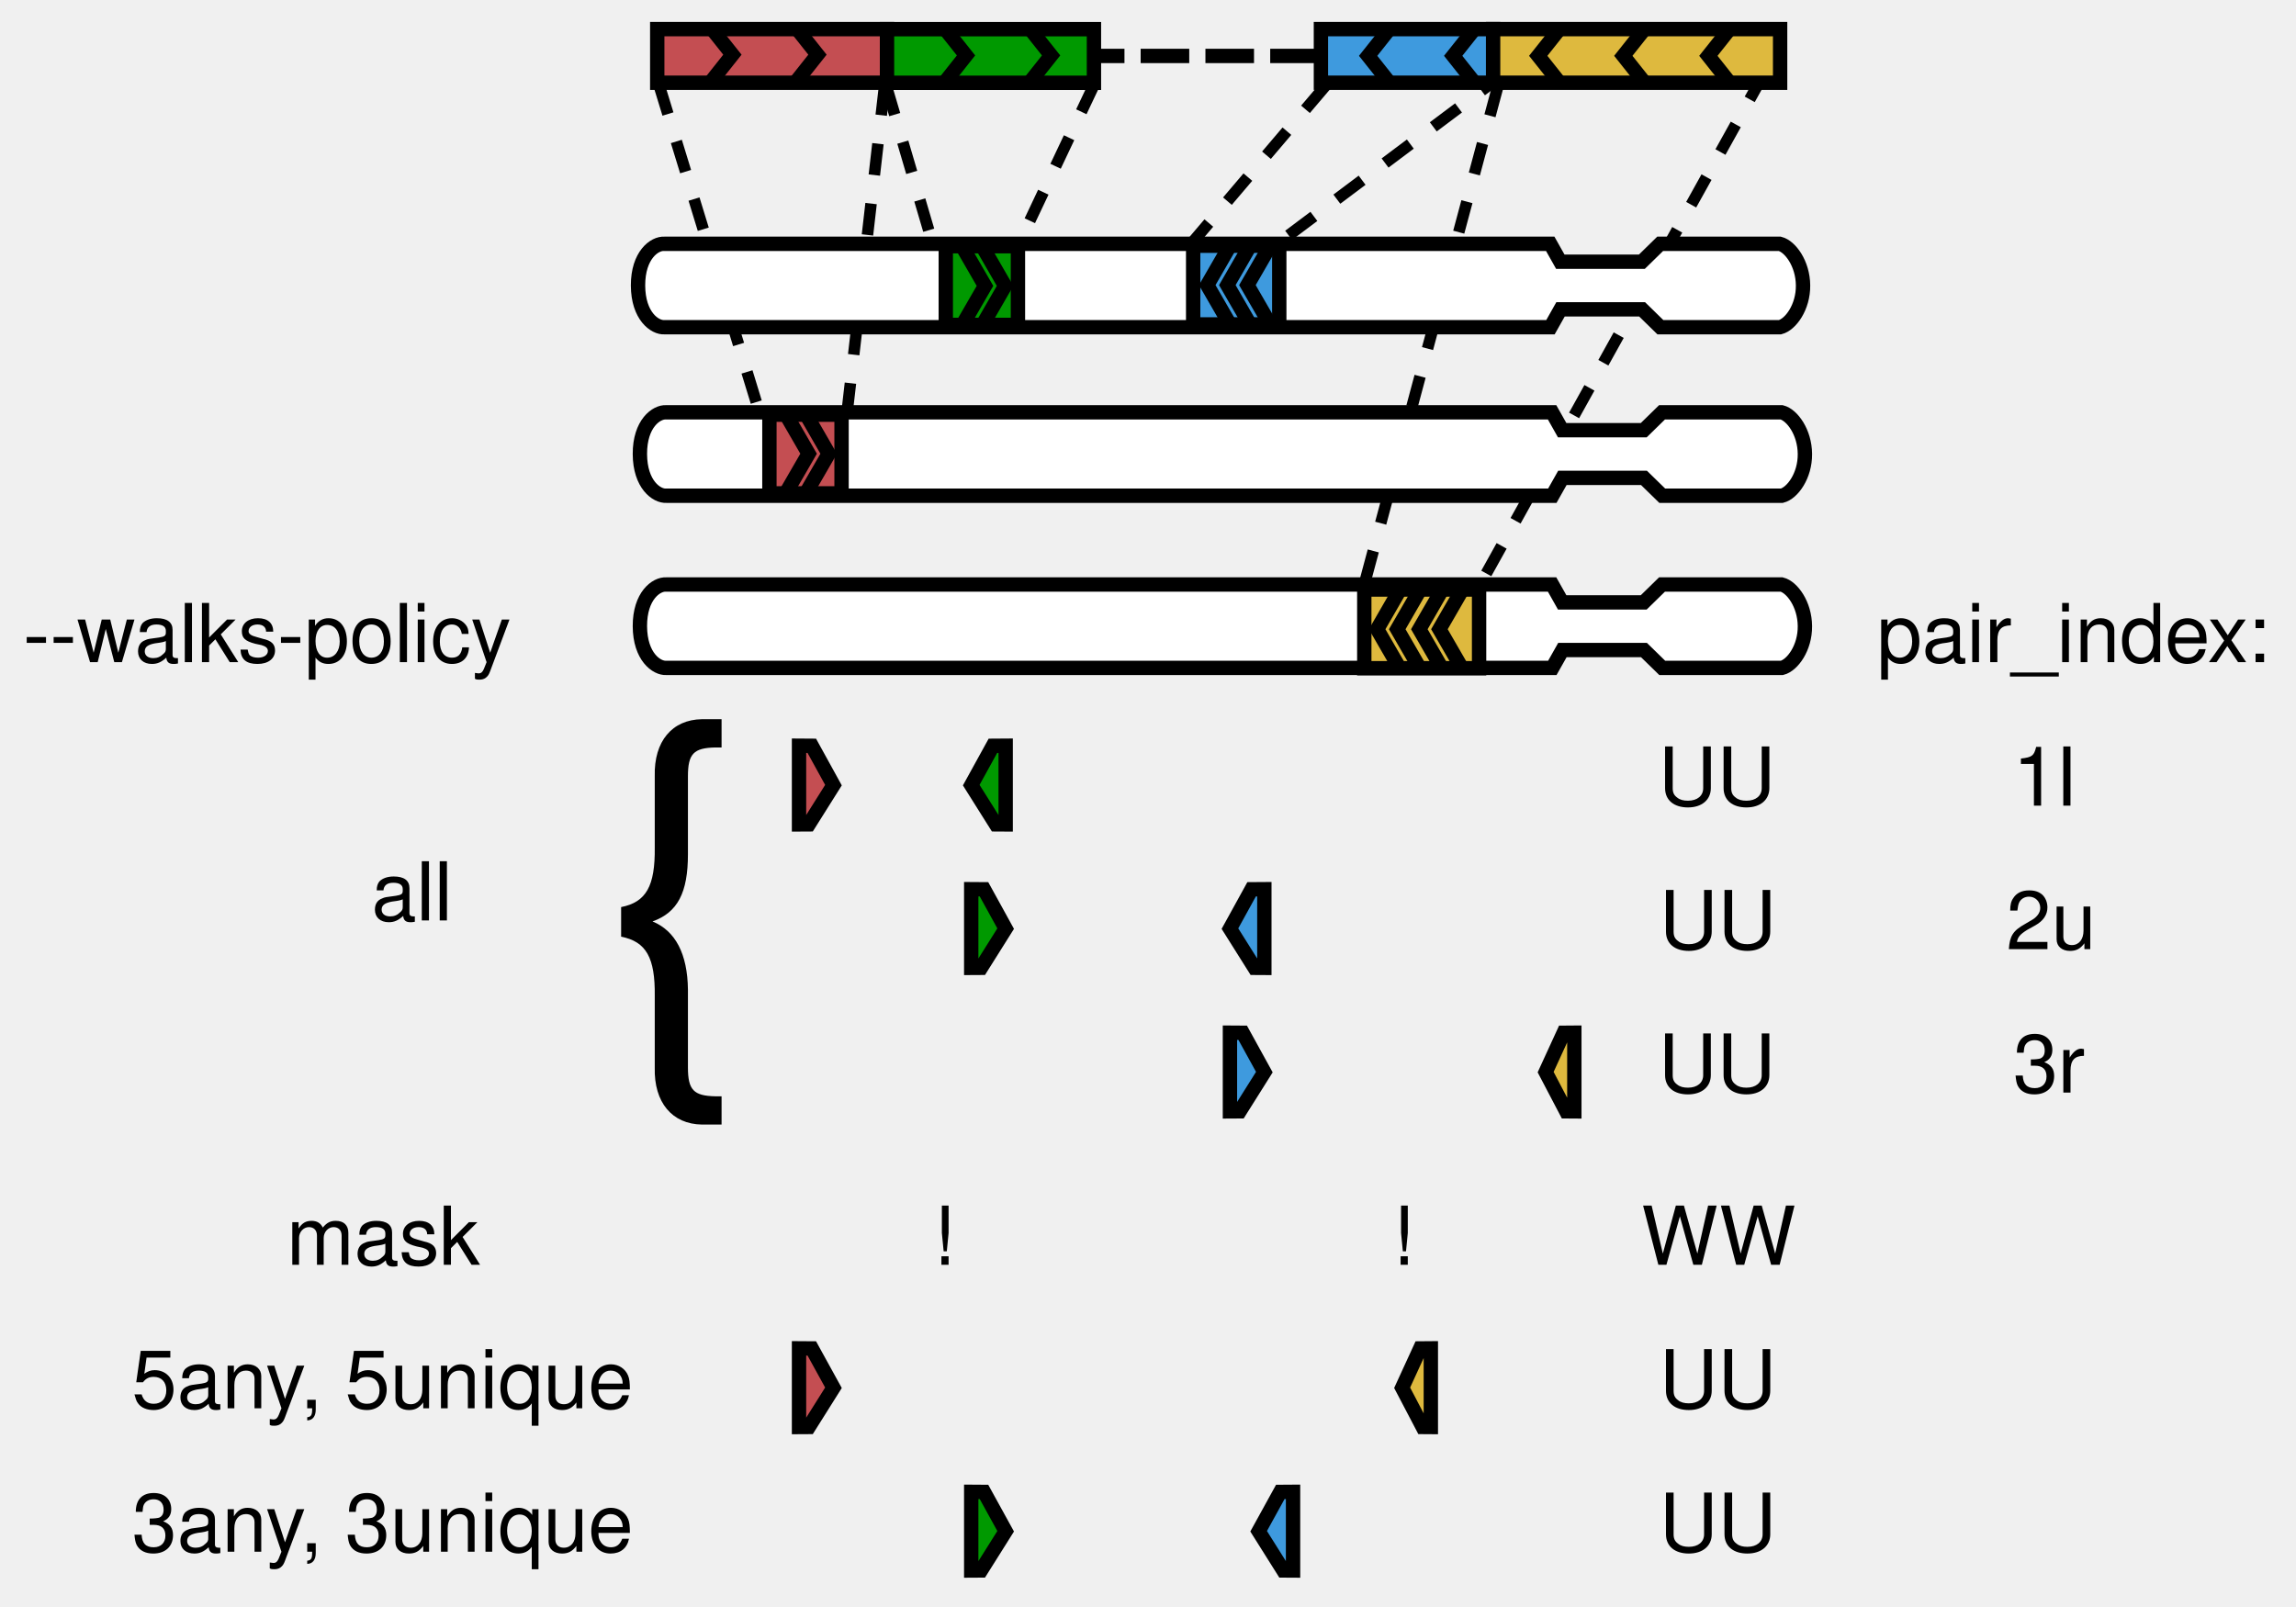
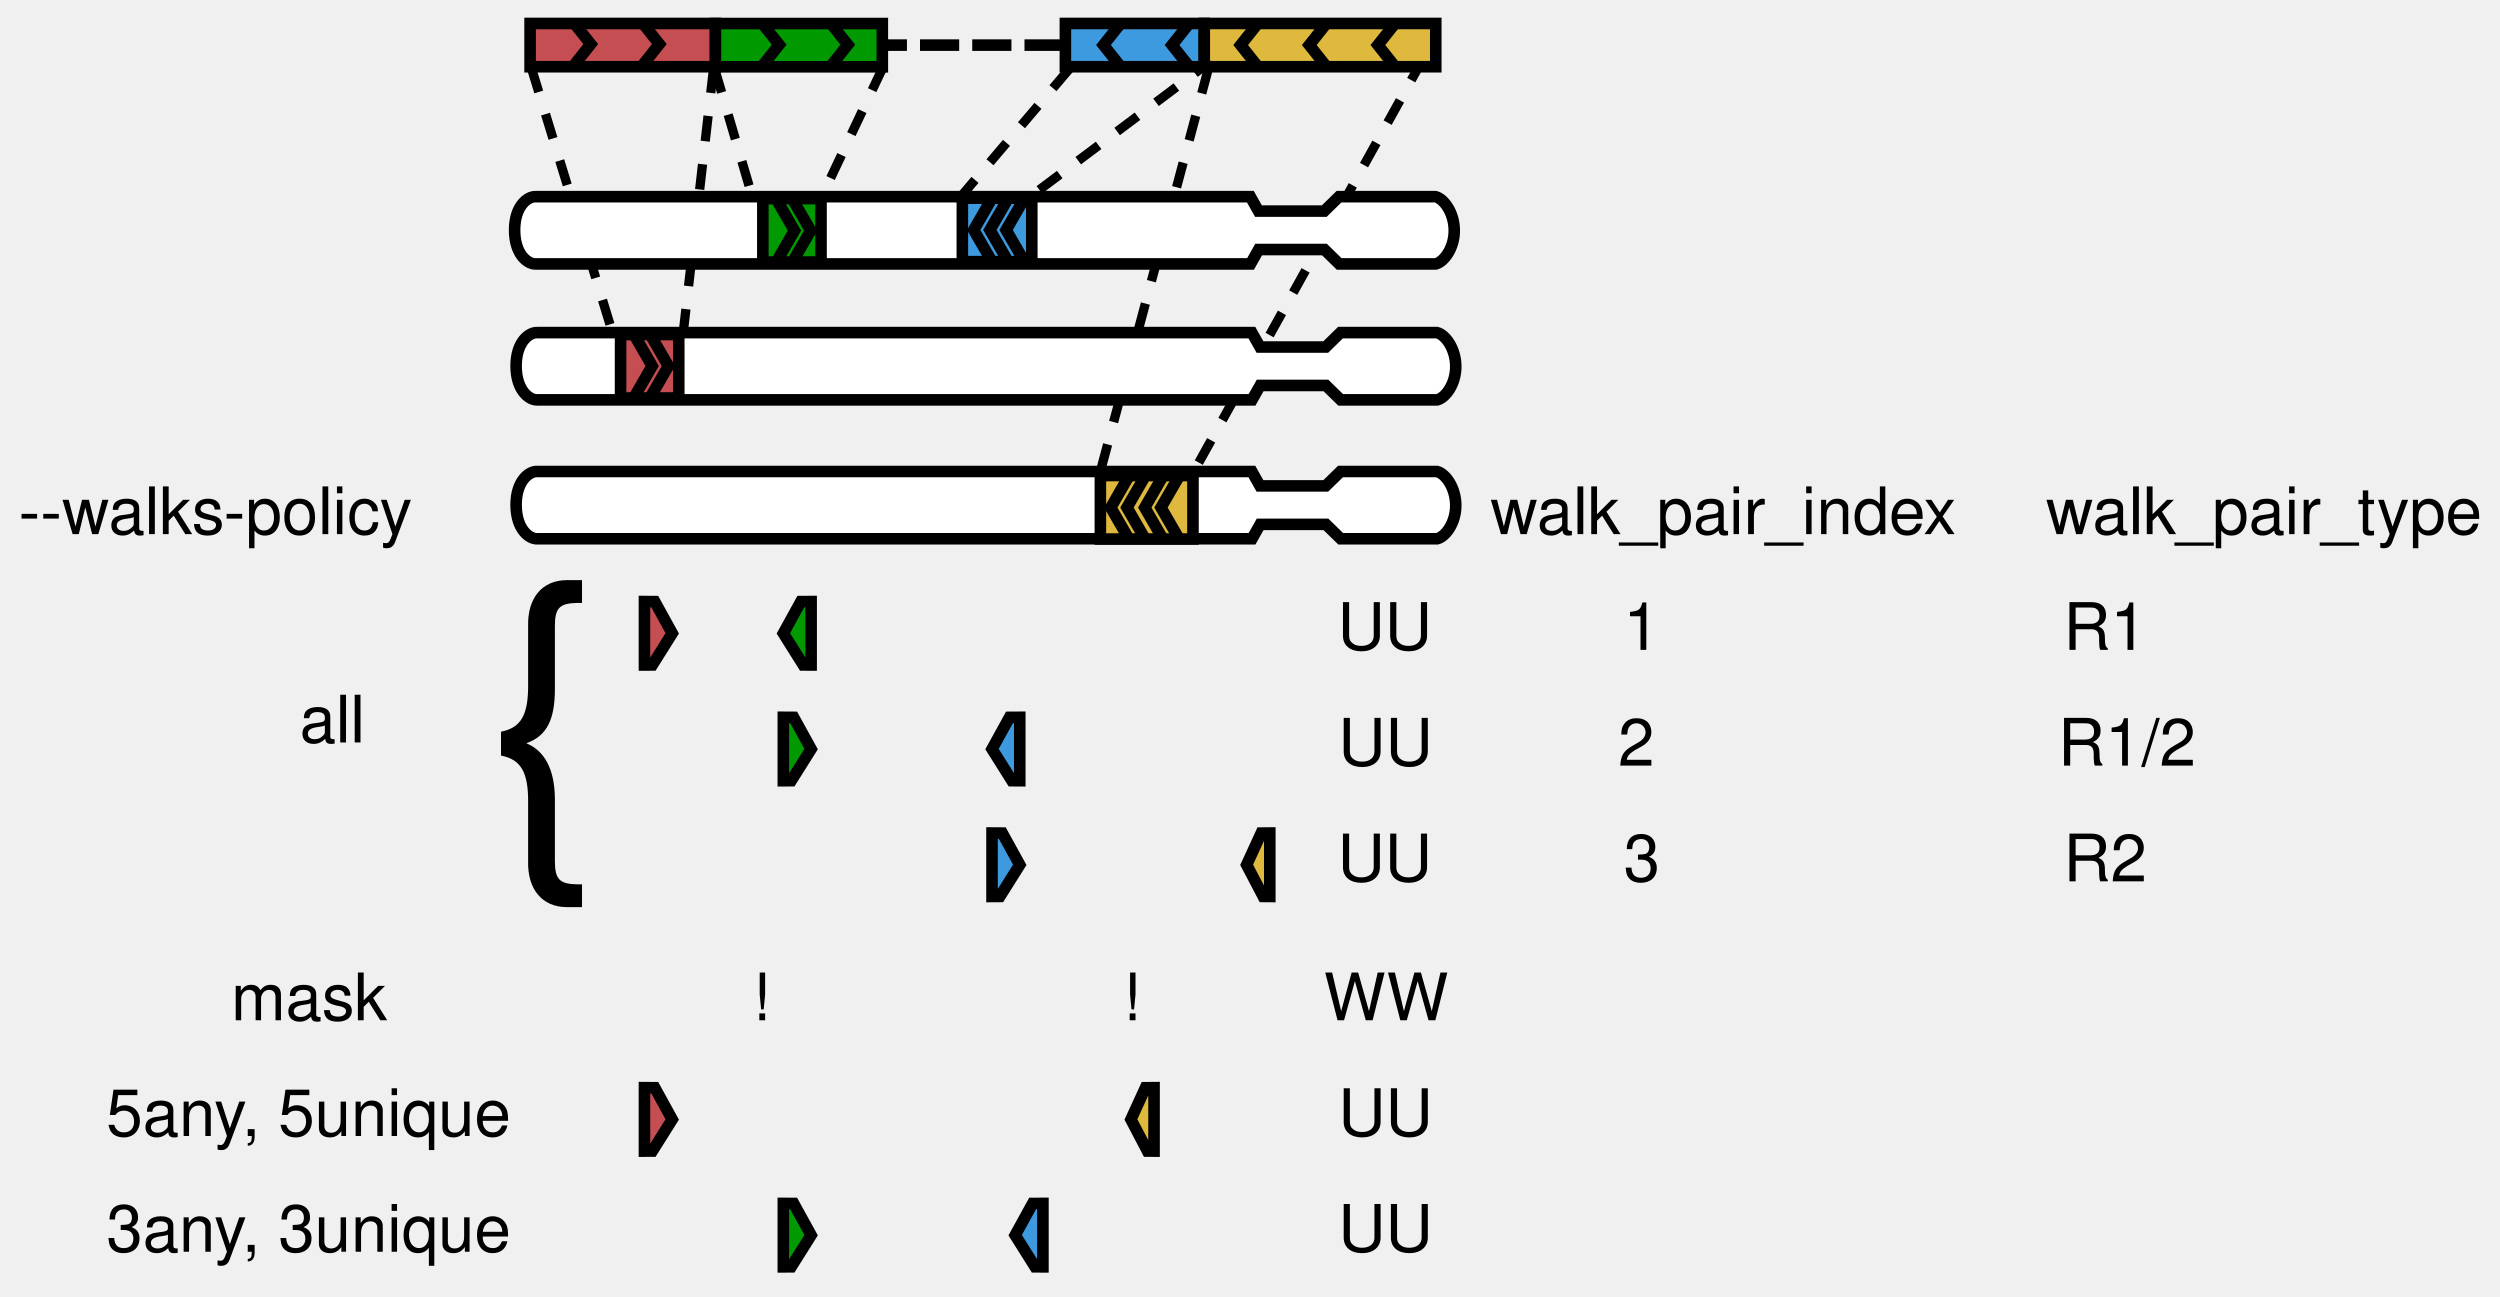
- <svg xmlns="http://www.w3.org/2000/svg" width="80px" height="56px" viewBox="0 0 80 56" version="1.1">
+ <svg xmlns="http://www.w3.org/2000/svg" width="108px" height="56px" viewBox="0 0 108 56" version="1.1">
  <g id="Page-1" stroke="none" stroke-width="1" fill="none" fill-rule="evenodd">
-     <g id="Group" transform="translate(0.805945, 0.953422)">
+     <g id="Group-2" transform="translate(0.805945, 0.953422)">
      <line x1="45.145" y1="0.996" x2="37.355" y2="0.996" id="path4191-9-2-29-3" stroke="#000000" stroke-width="0.5" stroke-dasharray="1.693,0.564" />
      <line x1="22.145" y1="1.968" x2="25.694" y2="13.547" id="path5953-8-5-9-9" stroke="#000000" stroke-width="0.4" stroke-dasharray="1.1,1" />
      <line x1="30.024" y1="1.968" x2="28.694" y2="13.547" id="path5955-8-8-6-1" stroke="#000000" stroke-width="0.4" stroke-dasharray="1.1,1" />
      <line x1="45.394" y1="2.018" x2="40.694" y2="7.547" id="path5972-8-5-0-8" stroke="#000000" stroke-width="0.4" stroke-dasharray="1.1,1" />
      <line x1="51.694" y1="1.547" x2="43.694" y2="7.547" id="path5974-4-0-2-8" stroke="#000000" stroke-width="0.4" stroke-dasharray="1.1,1" />
      <line x1="51.394" y1="2.018" x2="46.694" y2="19.547" id="path5972-8-5-0-8" stroke="#000000" stroke-width="0.4" stroke-dasharray="1.1,1" />
      <line x1="60.694" y1="1.547" x2="50.694" y2="19.547" id="path5974-4-0-2-8" stroke="#000000" stroke-width="0.4" stroke-dasharray="1.1,1" />
      <polygon id="path6063-4-20-3-7-7" stroke="#000000" stroke-width="0.5" fill="#C44E52" fill-rule="nonzero" transform="translate(27.63469, 26.40435) scale(-1, 1) translate(-27.63469, -26.40435) " points="27.035 26.407 27.894 27.773 28.235 27.775 28.235 25.033 27.79 25.036" />
      <polygon id="path6063-4-20-3-7-7" stroke="#000000" stroke-width="0.5" fill="#009900" fill-rule="nonzero" points="33.035 26.407 33.894 27.773 34.235 27.775 34.235 25.033 33.79 25.036" />
      <polygon id="path6063-4-6-2-0-6-0" stroke="#000000" stroke-width="0.5" fill="#3E9ADE" fill-rule="nonzero" transform="translate(42.64854, 36.40435) scale(-1, 1) translate(-42.64854, -36.40435) " points="42.049 36.407 42.908 37.773 43.248 37.775 43.248 35.033 42.804 35.036" />
      <polygon id="path6063-4-6-2-0-6-0" stroke="#000000" stroke-width="0.5" fill="#DEB93E" fill-rule="nonzero" points="53.049 36.407 53.765 37.773 54.049 37.775 54.049 35.033 53.678 35.036" />
      <g id="3r" transform="translate(69.32956, 34.12105)" fill="#000000" fill-rule="nonzero" font-family="Helvetica" font-size="2.822" font-weight="normal">
-         <text>
-           <tspan x="0" y="3">3r</tspan>
-         </text>
+         <g id="Group">
+           <text id="3">
+             <tspan x="0" y="3">3</tspan>
+           </text>
+         </g>
      </g>
      <g id="UU" transform="translate(56.97632, 34.12105)" fill="#000000" fill-rule="nonzero" font-family="Helvetica" font-size="2.822" font-weight="normal">
-         <text>
-           <tspan x="0" y="3">UU</tspan>
-         </text>
+         <g id="Group">
+           <text id="UU">
+             <tspan x="0" y="3">UU</tspan>
+           </text>
+         </g>
      </g>
      <polygon id="path6063-4-20-3-7-7" stroke="#000000" stroke-width="0.5" fill="#009900" fill-rule="nonzero" transform="translate(33.63469, 31.40435) scale(-1, 1) translate(-33.63469, -31.40435) " points="33.035 31.407 33.894 32.773 34.235 32.775 34.235 30.033 33.79 30.036" />
      <polygon id="path6063-4-6-2-0-6-0" stroke="#000000" stroke-width="0.5" fill="#3E9ADE" fill-rule="nonzero" points="42.049 31.407 42.908 32.773 43.248 32.775 43.248 30.033 42.804 30.036" />
      <g id="2u" transform="translate(69.0953, 29.12104)" fill="#000000" fill-rule="nonzero" font-family="Helvetica" font-size="2.822" font-weight="normal">
-         <text>
-           <tspan x="0" y="3">2u</tspan>
-         </text>
+         <g id="Group" transform="translate(0, 0)">
+           <text id="2">
+             <tspan x="0" y="3">2</tspan>
+           </text>
+         </g>
      </g>
      <g id="UU" transform="translate(57.00778, 29.12104)" fill="#000000" fill-rule="nonzero" font-family="Helvetica" font-size="2.822" font-weight="normal">
-         <text>
-           <tspan x="0" y="3">UU</tspan>
-         </text>
+         <g id="Group">
+           <text id="UU">
+             <tspan x="0" y="3">UU</tspan>
+           </text>
+         </g>
      </g>
      <polygon id="path6063-4-20-3-7-7" stroke="#000000" stroke-width="0.5" fill="#009900" fill-rule="nonzero" transform="translate(33.63469, 52.40435) scale(-1, 1) translate(-33.63469, -52.40435) " points="33.035 52.407 33.894 53.773 34.235 53.775 34.235 51.033 33.79 51.036" />
      <polygon id="path6063-4-6-2-0-6-0" stroke="#000000" stroke-width="0.5" fill="#3E9ADE" fill-rule="nonzero" points="43.049 52.407 43.908 53.773 44.248 53.775 44.248 51.033 43.804 51.036" />
      <polygon id="path6063-4-20-3-7-7" stroke="#000000" stroke-width="0.5" fill="#C44E52" fill-rule="nonzero" transform="translate(27.63469, 47.40435) scale(-1, 1) translate(-27.63469, -47.40435) " points="27.035 47.407 27.894 48.773 28.235 48.775 28.235 46.033 27.79 46.036" />
      <polygon id="path6063-4-6-2-0-6-0" stroke="#000000" stroke-width="0.5" fill="#DEB93E" fill-rule="nonzero" points="48.049 47.407 48.765 48.773 49.049 48.775 49.049 46.033 48.678 46.036" />
      <g id="g7455-1-7-1-5" transform="translate(22.09446, 0)" stroke="#000000" stroke-width="0.5">
        <rect id="rect4138-6-7-7-3-2" fill="#C44E52" fill-rule="nonzero" stroke-linecap="round" x="1.52655666e-16" y="0.061" width="8.009" height="1.869" />
-         <g id="g6125-3-5-76-2-7" transform="translate(1.73702, -0)">
+         <g id="g6125-3-5-76-2-7" transform="translate(1.73702, 0)">
          <polyline id="path6063-8-1-9-1-9" points="0.126 0 0.882 0.952 0.118 1.916" />
          <polyline id="path6063-9-3-74-1-5-1" points="3.09 0 3.846 0.952 3.081 1.916" />
        </g>
        <rect id="rect4138-6-7-7-2-9-9" fill="#009900" fill-rule="nonzero" stroke-linecap="round" x="8.006" y="0.063" width="7.21" height="1.869" />
        <g id="g6125-3-5-76-1-9-6" transform="translate(9.876804, 0.02619)">
          <polyline id="path6063-8-1-9-7-1-3" points="0.126 0 0.882 0.952 0.118 1.916" />
          <polyline id="path6063-9-3-74-1-7-4-6" points="3.09 0 3.846 0.952 3.081 1.916" />
        </g>
      </g>
      <rect id="rect4138-7-1-8-1-4" stroke="#000000" stroke-width="0.5" fill="#3E9ADE" fill-rule="nonzero" stroke-linecap="round" x="45.219" y="0.061" width="6" height="1.869" />
      <rect id="rect4138-7-1-8-1-4" stroke="#000000" stroke-width="0.5" fill="#DEB93E" fill-rule="nonzero" stroke-linecap="round" x="51.219" y="0.061" width="10" height="1.869" />
      <g id="g6125-3-4-7-8-07-6" transform="translate(53.17382, 0.997449) scale(-1, 1) translate(-53.17382, -0.997449) translate(46.74646, 0.039686)" stroke="#000000" stroke-width="0.5">
        <polyline id="path6063-8-7-0-0-5-6" points="0.126 0 0.882 0.952 0.118 1.916" />
        <polyline id="path6063-9-3-6-4-3-8-7" points="3.09 0 3.846 0.952 3.081 1.916" />
        <polyline id="path6063-9-9-3-8-0-70-7-2" points="6.054 0 6.81 0.952 6.045 1.916" />
        <polyline id="path6063-9-9-1-3-9-8-6-0-7" points="9.017 0 9.774 0.952 9.009 1.916" />
        <polyline id="path6063-9-9-1-4-80-0-5-9-48-4" points="11.981 0 12.737 0.952 11.972 1.916" />
      </g>
      <path d="M22.34,7.543 C22.004,7.52 21.422,7.932 21.425,8.996 C21.429,10.06 22.011,10.472 22.348,10.449 L53.217,10.449 L53.568,9.826 L56.41,9.826 L57.047,10.449 L61.217,10.449 C61.582,10.355 62.025,9.754 62.018,8.992 C62.011,8.231 61.572,7.636 61.209,7.543 L57.04,7.543 L56.403,8.166 L53.56,8.166 L53.209,7.543 L22.34,7.543 Z" id="path5671-5-9-0-1" stroke="#000000" stroke-width="0.5" fill="#FFFFFF" fill-rule="nonzero" />
      <path d="M22.405,13.415 C22.068,13.392 21.486,13.805 21.49,14.868 C21.494,15.932 22.076,16.344 22.413,16.321 L53.282,16.321 L53.633,15.699 L56.475,15.699 L57.112,16.321 L61.282,16.321 C61.647,16.228 62.09,15.627 62.083,14.865 C62.076,14.103 61.637,13.508 61.274,13.415 L57.104,13.415 L56.467,14.038 L53.625,14.038 L53.274,13.415 L22.405,13.415 Z" id="path5671-5-9-9-4-0" stroke="#000000" stroke-width="0.5" fill="#FFFFFF" fill-rule="nonzero" />
      <path d="M22.405,19.415 C22.068,19.392 21.486,19.805 21.49,20.868 C21.494,21.932 22.076,22.344 22.413,22.321 L53.282,22.321 L53.633,21.699 L56.475,21.699 L57.112,22.321 L61.282,22.321 C61.647,22.228 62.09,21.627 62.083,20.865 C62.076,20.103 61.637,19.508 61.274,19.415 L57.104,19.415 L56.467,20.038 L53.625,20.038 L53.274,19.415 L22.405,19.415 Z" id="path5671-5-9-9-4-0" stroke="#000000" stroke-width="0.5" fill="#FFFFFF" fill-rule="nonzero" />
      <g id="g7464-3-6-2-0" transform="translate(42.26769, 8.980006) scale(-1, 1) translate(-42.26769, -8.980006) translate(40.76769, 7.609101)" stroke="#000000" stroke-width="0.5">
        <rect id="rect4138-6-1-7-0-9-6" fill="#3E9ADE" fill-rule="nonzero" stroke-linecap="round" x="1.11022302e-16" y="2.77555756e-17" width="3" height="2.742" />
        <g id="g6125-1-83-6-4" transform="translate(0.229949, 0.073755)">
          <polyline id="path6063-9-9-0-21-4-7" points="0.129 6.24500451e-17 0.88 1.299 0.12 2.614" />
          <polyline id="path6063-9-9-1-9-0-22-3" points="0.83 6.24500451e-17 1.58 1.299 0.821 2.614" />
          <polyline id="path6063-9-9-1-4-7-5-2-4" points="1.53 6.24500451e-17 2.28 1.299 1.521 2.614" />
        </g>
      </g>
      <g id="g7473-9-8-0-7" transform="translate(26.00266, 13.49785)" stroke="#000000" stroke-width="0.5">
        <rect id="rect4138-6-1-5-9-5-5-2" fill="#C44E52" fill-rule="nonzero" stroke-linecap="round" x="8.32667268e-17" y="-1.11022302e-16" width="2.514" height="2.742" />
        <g id="g6125-9-3-5-52-1" transform="translate(0.485824, 0.060417)">
          <polyline id="path6063-9-9-1-5-1-8-9-7" points="0.129 6.24500451e-17 0.88 1.299 0.12 2.614" />
          <polyline id="path6063-9-9-1-4-8-2-2-02-9" points="0.83 6.24500451e-17 1.58 1.299 0.821 2.614" />
        </g>
      </g>
      <g id="g7473-9-8-8-8-5" transform="translate(48.73001, 20.962) rotate(-180) translate(-48.73001, -20.962) translate(46.73001, 19.59109)" stroke="#000000" stroke-width="0.5">
        <rect id="rect4138-6-1-5-9-5-7-3-68" fill="#DEB93E" fill-rule="nonzero" stroke-linecap="round" x="0" y="-1.11022302e-16" width="4" height="2.742" />
        <g id="g6125-9-3-5-5-8-9" transform="translate(1.97143, 0.060417)">
          <polyline id="path6063-9-9-1-5-1-8-2-0-5" points="0.129 6.24500451e-17 0.88 1.299 0.12 2.614" />
          <polyline id="path6063-9-9-1-4-8-2-2-4-4-5" points="0.83 6.24500451e-17 1.58 1.299 0.821 2.614" />
        </g>
        <g id="g6125-9-3-5-5-8-9" transform="translate(0.501986, 0.060417)">
          <polyline id="path6063-9-9-1-5-1-8-2-0-5" points="0.129 6.24500451e-17 0.88 1.299 0.12 2.614" />
          <polyline id="path6063-9-9-1-4-8-2-2-4-4-5" points="0.83 6.24500451e-17 1.58 1.299 0.821 2.614" />
        </g>
      </g>
      <g id="g7473-9-8-8-8-5-2" transform="translate(33.40557, 8.997083) scale(-1, 1) rotate(-180) translate(-33.40557, -8.997083) translate(32.14837, 7.626177)" stroke="#000000" stroke-width="0.5">
        <rect id="rect4138-6-1-5-9-5-7-3-68-1" fill="#009900" fill-rule="nonzero" stroke-linecap="round" x="8.32667268e-17" y="-1.11022302e-16" width="2.514" height="2.742" />
        <g id="g6125-9-3-5-5-8-9-5" transform="translate(0.485824, 0.060417)">
          <polyline id="path6063-9-9-1-5-1-8-2-0-5-9" points="0.129 6.24500451e-17 0.88 1.299 0.12 2.614" />
          <polyline id="path6063-9-9-1-4-8-2-2-4-4-5-9" points="0.83 6.24500451e-17 1.58 1.299 0.821 2.614" />
        </g>
      </g>
      <line x1="30.058" y1="1.985" x2="31.694" y2="7.547" id="path5953-8-5-8-56-2-1" stroke="#000000" stroke-width="0.4" stroke-dasharray="1.1,1" />
      <line x1="37.341" y1="1.947" x2="34.694" y2="7.547" id="path5953-8-5-8-56-2-1-6" stroke="#000000" stroke-width="0.4" stroke-dasharray="1.1,1" />
-       <text id="UU" fill="#000000" fill-rule="nonzero" font-family="Helvetica" font-size="2.822" font-weight="normal">
-         <tspan x="56.976" y="27.121">UU</tspan>
-       </text>
-       <text id="all" fill="#000000" fill-rule="nonzero" font-family="Helvetica" font-size="2.822" font-weight="normal">
-         <tspan x="12.134" y="31.121">all</tspan>
-       </text>
-       <text id="mask" fill="#000000" fill-rule="nonzero" font-family="Helvetica" font-size="2.822" font-weight="normal">
-         <tspan x="9.175" y="43.121">mask</tspan>
-       </text>
-       <text id="5any,-5unique" fill="#000000" fill-rule="nonzero" font-family="Helvetica" font-size="2.822" font-weight="normal">
-         <tspan x="3.784" y="48.121">5any, 5unique</tspan>
-       </text>
-       <text id="--walks-policy" fill="#000000" fill-rule="nonzero" font-family="Helvetica" font-size="2.822" font-weight="normal">
-         <tspan x="0" y="22.121">--walks-policy</tspan>
-       </text>
-       <text id="pair_index:" fill="#000000" fill-rule="nonzero" font-family="Helvetica" font-size="2.822" font-weight="normal">
-         <tspan x="64.584" y="22.121">pair_index:</tspan>
-       </text>
-       <text id="1l" fill="#000000" fill-rule="nonzero" font-family="Helvetica" font-size="2.822" font-weight="normal">
-         <tspan x="69.33" y="27.121">1l</tspan>
-       </text>
-       <text id="UU" fill="#000000" fill-rule="nonzero" font-family="Helvetica" font-size="2.822" font-weight="normal">
-         <tspan x="57.008" y="48.121">UU</tspan>
-       </text>
-       <text id="3any,-3unique" fill="#000000" fill-rule="nonzero" font-family="Helvetica" font-size="2.822" font-weight="normal">
-         <tspan x="3.784" y="53.121">3any, 3unique</tspan>
-       </text>
-       <text id="UU" fill="#000000" fill-rule="nonzero" font-family="Helvetica" font-size="2.822" font-weight="normal">
-         <tspan x="57.008" y="53.121">UU</tspan>
-       </text>
-       <text id="WW" fill="#000000" fill-rule="nonzero" font-family="Helvetica" font-size="2.822" font-weight="normal">
-         <tspan x="56.382" y="43.121">WW</tspan>
-       </text>
-       <text id="!" fill="#000000" fill-rule="nonzero" font-family="Helvetica" font-size="2.822" font-weight="normal">
-         <tspan x="31.654" y="43.121">!</tspan>
-       </text>
-       <text id="!" fill="#000000" fill-rule="nonzero" font-family="Helvetica" font-size="2.822" font-weight="normal">
-         <tspan x="47.654" y="43.121">!</tspan>
-       </text>
-       <text id="{" fill="#000000" fill-rule="nonzero" font-family="Helvetica-Light, Helvetica" font-size="15" font-weight="300">
-         <tspan x="20.197" y="35.047">{</tspan>
-       </text>
+       <g id="UU" transform="translate(56.97632, 24.12105)" fill="#000000" fill-rule="nonzero" font-family="Helvetica" font-size="2.822" font-weight="normal">
+         <text>
+           <tspan x="0" y="3">UU</tspan>
+         </text>
+       </g>
+       <g id="all" transform="translate(12.1341, 28.12105)" fill="#000000" fill-rule="nonzero" font-family="Helvetica" font-size="2.822" font-weight="normal">
+         <text>
+           <tspan x="0" y="3">all</tspan>
+         </text>
+       </g>
+       <g id="mask" transform="translate(9.174533, 40.12105)" fill="#000000" fill-rule="nonzero" font-family="Helvetica" font-size="2.822" font-weight="normal">
+         <text>
+           <tspan x="0" y="3">mask</tspan>
+         </text>
+       </g>
+       <g id="5any,-5unique" transform="translate(3.783648, 45.12105)" fill="#000000" fill-rule="nonzero" font-family="Helvetica" font-size="2.822" font-weight="normal">
+         <text>
+           <tspan x="4.4408921e-16" y="3">5any, 5unique</tspan>
+         </text>
+       </g>
+       <g id="--walks-policy" transform="translate(0, 19.12105)" fill="#000000" fill-rule="nonzero" font-family="Helvetica" font-size="2.822" font-weight="normal">
+         <text>
+           <tspan x="0" y="3">--walks-policy</tspan>
+         </text>
+       </g>
+       <g id="pair_index:" transform="translate(63.58407, 19.12105)" fill="#000000" fill-rule="nonzero" font-family="Helvetica" font-size="2.822" font-weight="normal">
+         <text id="walk_pair_index">
+           <tspan x="0" y="3">walk_pair_index</tspan>
+         </text>
+       </g>
+       <g id="1l" transform="translate(69.32956, 24.12105)" fill="#000000" fill-rule="nonzero" font-family="Helvetica" font-size="2.822" font-weight="normal">
+         <text id="1">
+           <tspan x="0" y="3">1</tspan>
+         </text>
+       </g>
+       <g id="3r" transform="translate(88.32956, 34.12105)" fill="#000000" fill-rule="nonzero" font-family="Helvetica" font-size="2.822" font-weight="normal">
+         <g id="Group">
+           <text id="R2">
+             <tspan x="0" y="3">R2</tspan>
+           </text>
+         </g>
+       </g>
+       <g id="2u" transform="translate(88.0953, 29.12104)" fill="#000000" fill-rule="nonzero" font-family="Helvetica" font-size="2.822" font-weight="normal">
+         <g id="Group" transform="translate(0, 0)">
+           <text id="R1/2">
+             <tspan x="0" y="3">R1/2</tspan>
+           </text>
+         </g>
+       </g>
+       <g id="pair_index:" transform="translate(87.58407, 19.12105)" fill="#000000" fill-rule="nonzero" font-family="Helvetica" font-size="2.822" font-weight="normal">
+         <text id="walk_pair_type">
+           <tspan x="0" y="3">walk_pair_type</tspan>
+         </text>
+       </g>
+       <g id="1l" transform="translate(88.32956, 24.12105)" fill="#000000" fill-rule="nonzero" font-family="Helvetica" font-size="2.822" font-weight="normal">
+         <text id="R1">
+           <tspan x="0" y="3">R1</tspan>
+         </text>
+       </g>
+       <g id="UU" transform="translate(57.00778, 45.12105)" fill="#000000" fill-rule="nonzero" font-family="Helvetica" font-size="2.822" font-weight="normal">
+         <text>
+           <tspan x="0" y="3">UU</tspan>
+         </text>
+       </g>
+       <g id="3any,-3unique" transform="translate(3.783648, 50.12105)" fill="#000000" fill-rule="nonzero" font-family="Helvetica" font-size="2.822" font-weight="normal">
+         <text>
+           <tspan x="4.4408921e-16" y="3">3any, 3unique</tspan>
+         </text>
+       </g>
+       <g id="UU" transform="translate(57.00778, 50.12105)" fill="#000000" fill-rule="nonzero" font-family="Helvetica" font-size="2.822" font-weight="normal">
+         <text>
+           <tspan x="0" y="3">UU</tspan>
+         </text>
+       </g>
+       <g id="WW" transform="translate(56.38216, 40.12105)" fill="#000000" fill-rule="nonzero" font-family="Helvetica" font-size="2.822" font-weight="normal">
+         <text>
+           <tspan x="0" y="3">WW</tspan>
+         </text>
+       </g>
+       <g id="!" transform="translate(31.65385, 40.12105)" fill="#000000" fill-rule="nonzero" font-family="Helvetica" font-size="2.822" font-weight="normal">
+         <text>
+           <tspan x="0" y="3">!</tspan>
+         </text>
+       </g>
+       <g id="!" transform="translate(47.65385, 40.12105)" fill="#000000" fill-rule="nonzero" font-family="Helvetica" font-size="2.822" font-weight="normal">
+         <text>
+           <tspan x="0" y="3">!</tspan>
+         </text>
+       </g>
+       <g id="{" transform="translate(20.19656, 20.04658)" fill="#000000" fill-rule="nonzero" font-family="Helvetica-Light, Helvetica" font-size="15" font-weight="300">
+         <text>
+           <tspan x="0" y="15">{</tspan>
+         </text>
+       </g>
    </g>
  </g>
</svg>
